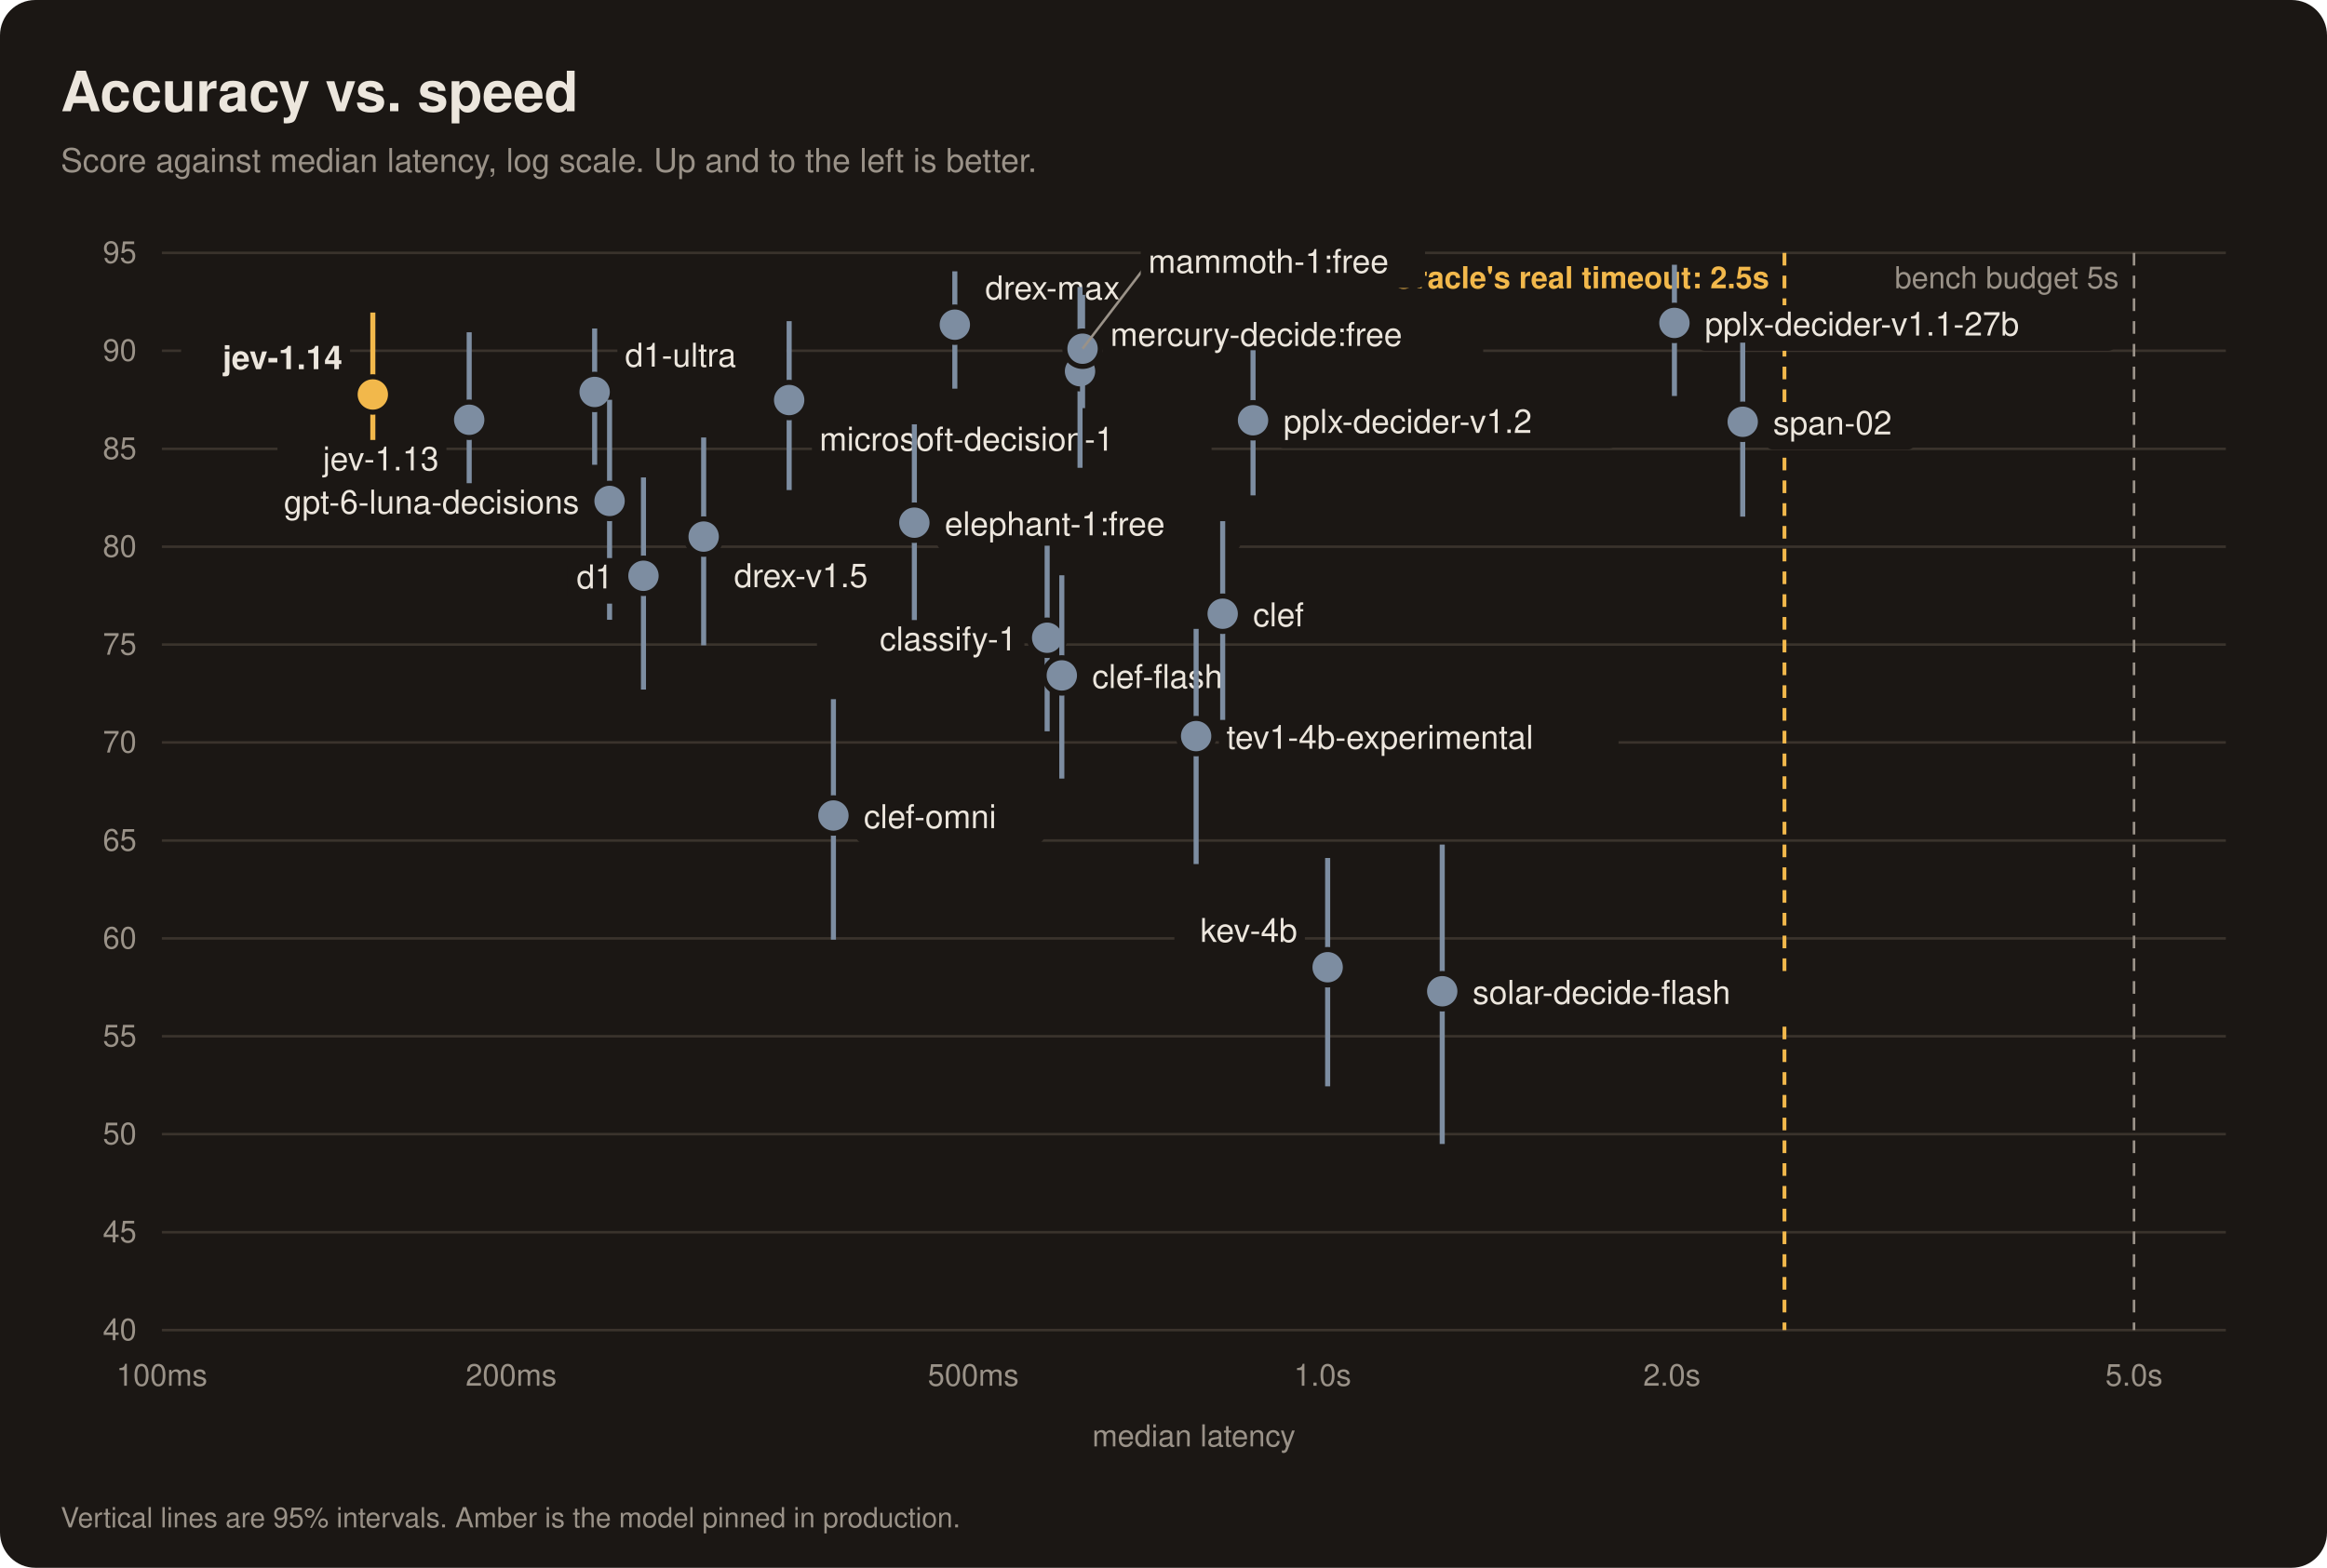
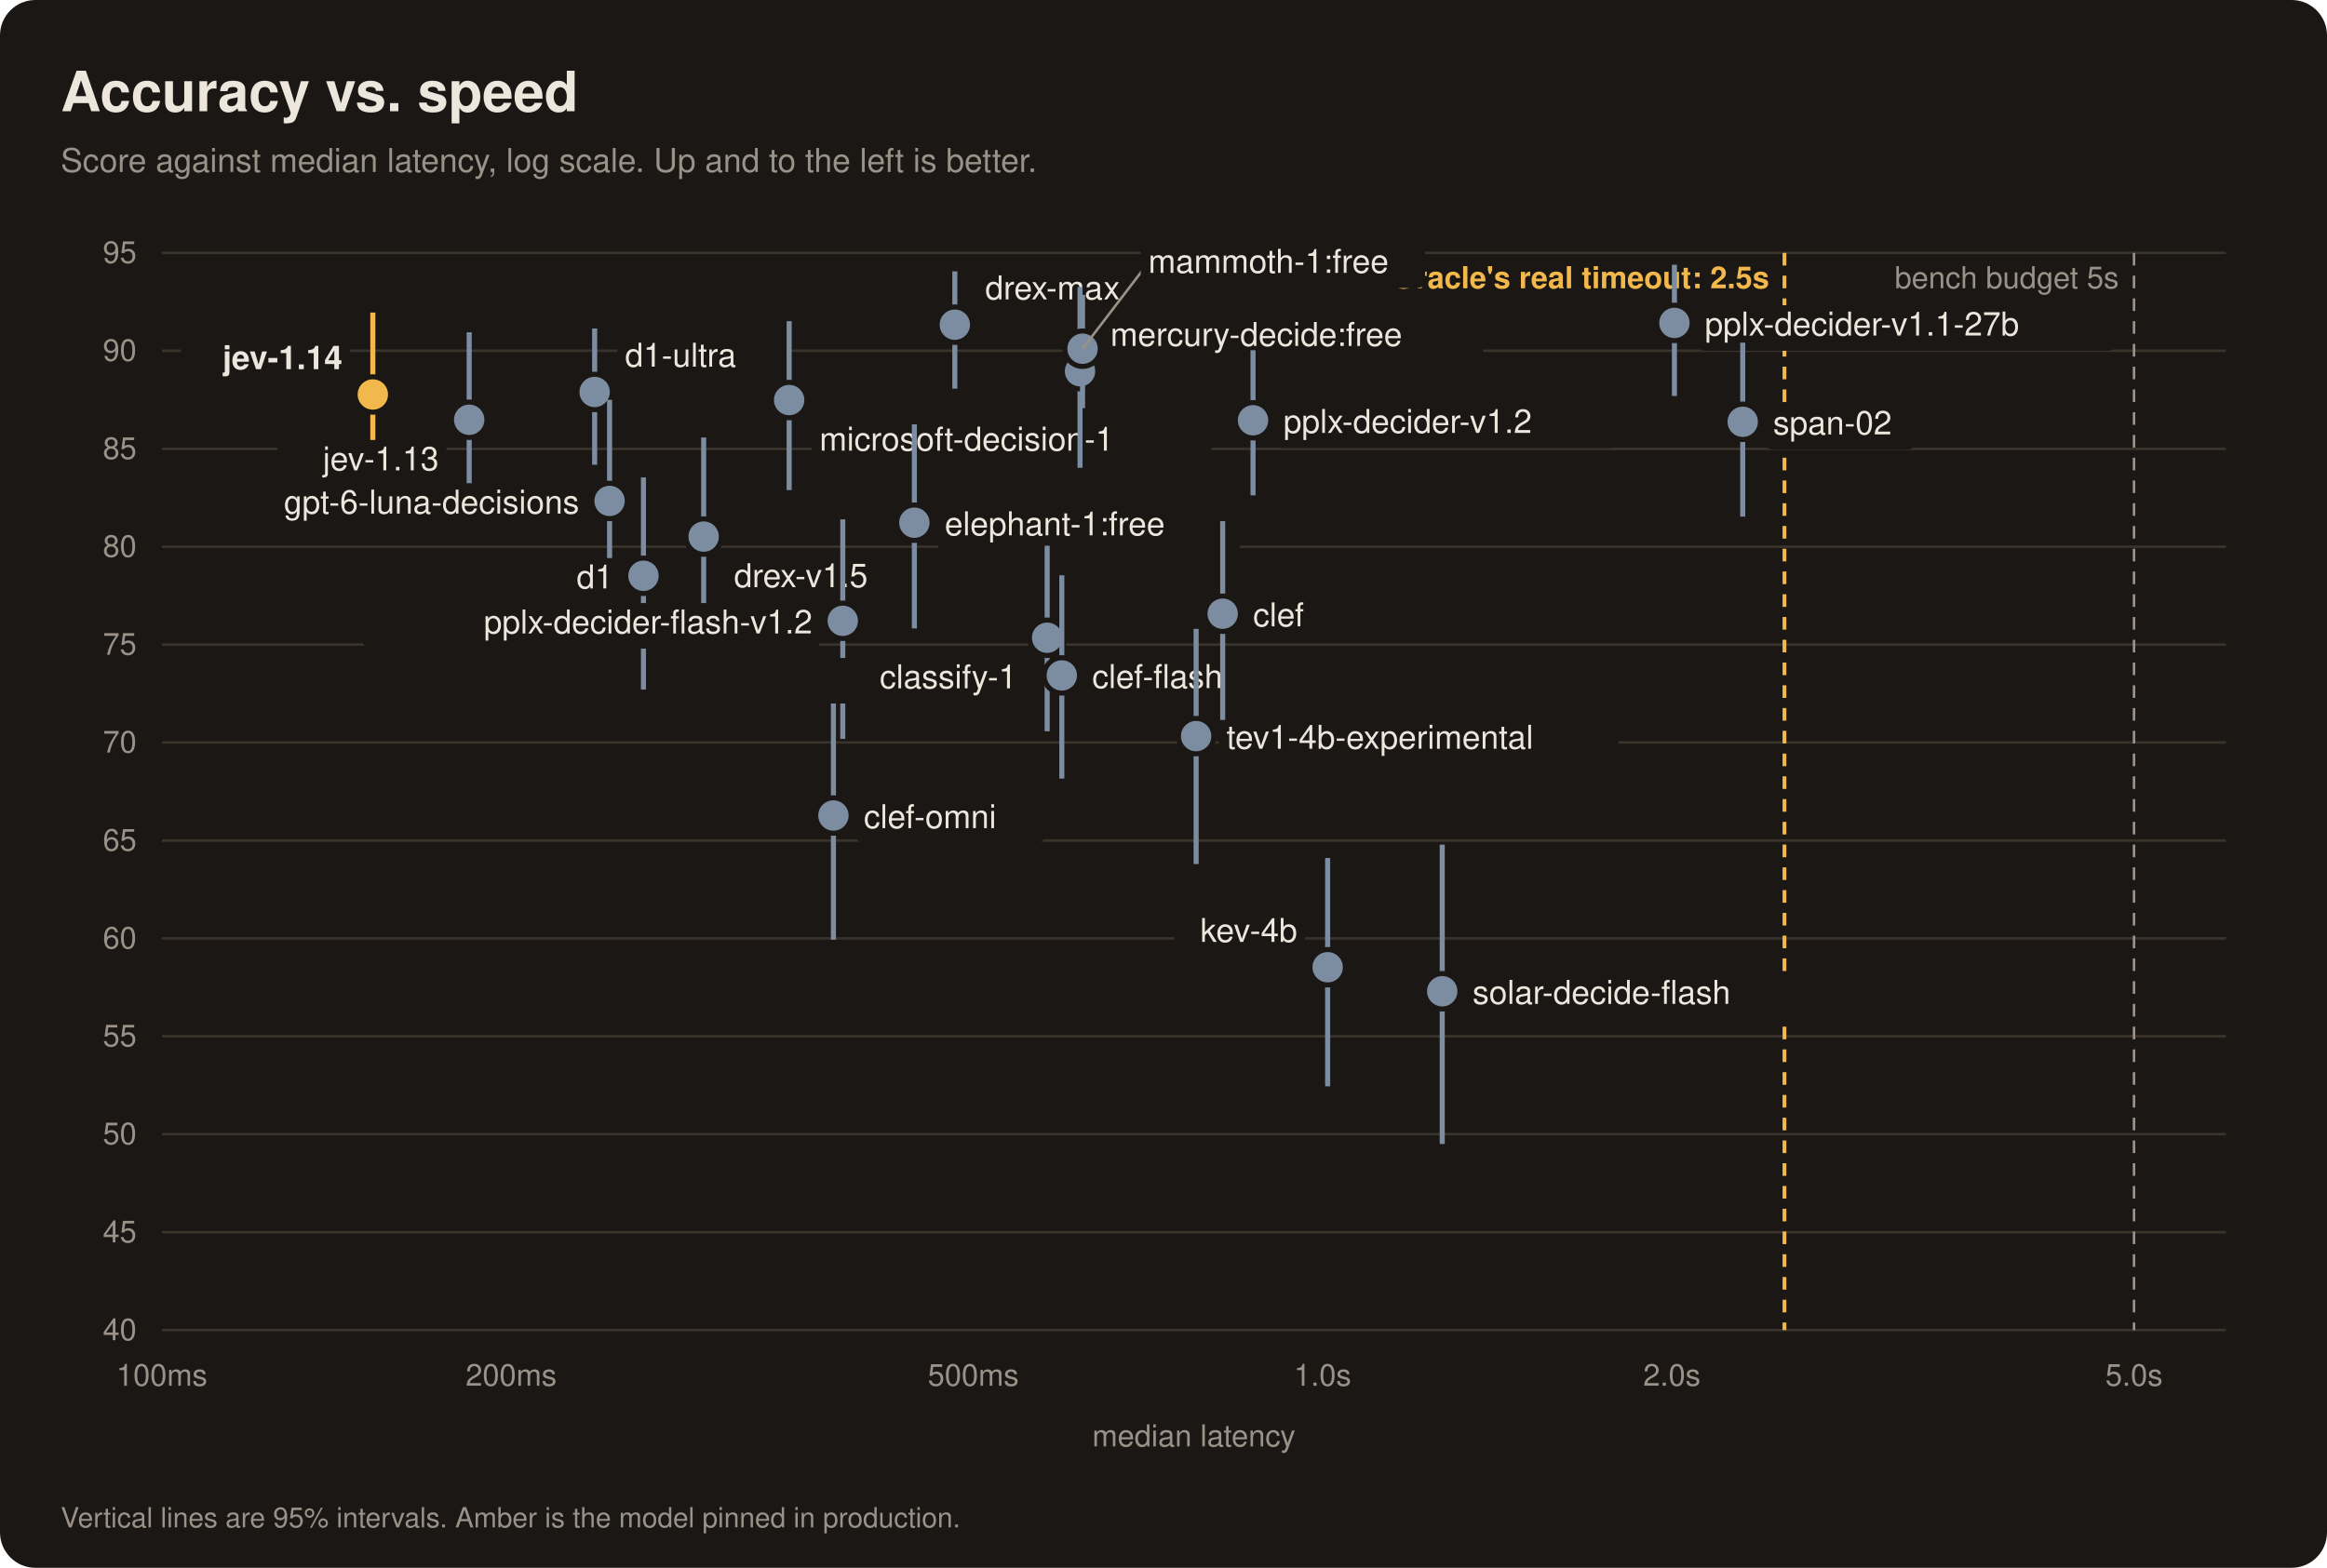
<svg xmlns="http://www.w3.org/2000/svg" viewBox="0 0 920 620" width="920" role="img" aria-label="Accuracy vs. speed" font-family="-apple-system,BlinkMacSystemFont,'Segoe UI',Helvetica,Arial,sans-serif">
  <rect width="920" height="620" rx="14" fill="#1b1714" />
  <text x="24.0" y="44.0" font-size="22" font-weight="700" fill="#ece6dd" text-anchor="start">Accuracy vs. speed</text>
  <text x="24.0" y="68.0" font-size="13" font-weight="400" fill="#9a9288" text-anchor="start">Score against median latency, log scale. Up and to the left is better.</text>
  <line x1="64.0" y1="526.0" x2="880.0" y2="526.0" stroke="#3a332c" stroke-width="1.0" />
  <text x="54.0" y="530.0" font-size="12" font-weight="400" fill="#9a9288" text-anchor="end">40</text>
  <line x1="64.0" y1="487.3" x2="880.0" y2="487.3" stroke="#3a332c" stroke-width="1.0" />
  <text x="54.0" y="491.3" font-size="12" font-weight="400" fill="#9a9288" text-anchor="end">45</text>
  <line x1="64.0" y1="448.5" x2="880.0" y2="448.5" stroke="#3a332c" stroke-width="1.0" />
  <text x="54.0" y="452.5" font-size="12" font-weight="400" fill="#9a9288" text-anchor="end">50</text>
  <line x1="64.0" y1="409.8" x2="880.0" y2="409.8" stroke="#3a332c" stroke-width="1.0" />
  <text x="54.0" y="413.8" font-size="12" font-weight="400" fill="#9a9288" text-anchor="end">55</text>
  <line x1="64.0" y1="371.1" x2="880.0" y2="371.1" stroke="#3a332c" stroke-width="1.0" />
  <text x="54.0" y="375.1" font-size="12" font-weight="400" fill="#9a9288" text-anchor="end">60</text>
  <line x1="64.0" y1="332.4" x2="880.0" y2="332.4" stroke="#3a332c" stroke-width="1.0" />
  <text x="54.0" y="336.4" font-size="12" font-weight="400" fill="#9a9288" text-anchor="end">65</text>
  <line x1="64.0" y1="293.6" x2="880.0" y2="293.6" stroke="#3a332c" stroke-width="1.0" />
  <text x="54.0" y="297.6" font-size="12" font-weight="400" fill="#9a9288" text-anchor="end">70</text>
  <line x1="64.0" y1="254.9" x2="880.0" y2="254.9" stroke="#3a332c" stroke-width="1.0" />
  <text x="54.0" y="258.9" font-size="12" font-weight="400" fill="#9a9288" text-anchor="end">75</text>
  <line x1="64.0" y1="216.2" x2="880.0" y2="216.2" stroke="#3a332c" stroke-width="1.0" />
  <text x="54.0" y="220.2" font-size="12" font-weight="400" fill="#9a9288" text-anchor="end">80</text>
  <line x1="64.0" y1="177.5" x2="880.0" y2="177.5" stroke="#3a332c" stroke-width="1.0" />
  <text x="54.0" y="181.5" font-size="12" font-weight="400" fill="#9a9288" text-anchor="end">85</text>
  <line x1="64.0" y1="138.7" x2="880.0" y2="138.7" stroke="#3a332c" stroke-width="1.0" />
  <text x="54.0" y="142.7" font-size="12" font-weight="400" fill="#9a9288" text-anchor="end">90</text>
  <line x1="64.0" y1="100.0" x2="880.0" y2="100.0" stroke="#3a332c" stroke-width="1.0" />
  <text x="54.0" y="104.0" font-size="12" font-weight="400" fill="#9a9288" text-anchor="end">95</text>
  <text x="64.0" y="548.0" font-size="12" font-weight="400" fill="#9a9288" text-anchor="middle">100ms</text>
  <text x="202.1" y="548.0" font-size="12" font-weight="400" fill="#9a9288" text-anchor="middle">200ms</text>
  <text x="384.8" y="548.0" font-size="12" font-weight="400" fill="#9a9288" text-anchor="middle">500ms</text>
  <text x="522.9" y="548.0" font-size="12" font-weight="400" fill="#9a9288" text-anchor="middle">1.0s</text>
  <text x="661.0" y="548.0" font-size="12" font-weight="400" fill="#9a9288" text-anchor="middle">2.0s</text>
  <text x="843.7" y="548.0" font-size="12" font-weight="400" fill="#9a9288" text-anchor="middle">5.0s</text>
  <text x="472.0" y="572.0" font-size="12" font-weight="400" fill="#9a9288" text-anchor="middle">median latency</text>
  <line x1="705.5" y1="100.0" x2="705.5" y2="526.0" stroke="#f2b84b" stroke-width="1.5" stroke-dasharray="5 4" />
  <text x="699.5" y="114.0" font-size="12" font-weight="600" fill="#f2b84b" text-anchor="end">Oracle's real timeout: 2.5s</text>
  <line x1="843.7" y1="100.0" x2="843.7" y2="526.0" stroke="#9a9288" stroke-width="1.0" stroke-dasharray="5 4" />
  <text x="837.7" y="114.0" font-size="12" font-weight="400" fill="#9a9288" text-anchor="end">bench budget 5s</text>
  <line x1="147.4" y1="191.3" x2="147.4" y2="123.6" stroke="#f2b84b" stroke-width="2.0" />
  <circle cx="147.4" cy="156.0" r="7" fill="#f2b84b" stroke="#1b1714" stroke-width="2" />
  <rect x="71.6" y="134.0" width="66.8" height="18.0" rx="3.0" fill="#1b1714" />
  <text x="135.4" y="146.0" font-size="13" font-weight="700" fill="#ece6dd" text-anchor="end">jev-1.14</text>
  <line x1="185.5" y1="205.3" x2="185.5" y2="131.4" stroke="#7d8da1" stroke-width="2.0" />
  <circle cx="185.5" cy="166.0" r="7" fill="#7d8da1" stroke="#1b1714" stroke-width="2" />
  <rect x="109.7" y="174.0" width="66.8" height="18.0" rx="3.0" fill="#1b1714" />
  <text x="173.5" y="186.0" font-size="13" font-weight="500" fill="#ece6dd" text-anchor="end">jev-1.13</text>
  <line x1="235.1" y1="183.8" x2="235.1" y2="129.9" stroke="#7d8da1" stroke-width="2.0" />
  <circle cx="235.1" cy="155.0" r="7" fill="#7d8da1" stroke="#1b1714" stroke-width="2" />
  <rect x="244.1" y="133.0" width="66.8" height="18.0" rx="3.0" fill="#1b1714" />
  <text x="247.1" y="145.0" font-size="13" font-weight="500" fill="#ece6dd" text-anchor="start">d1-ultra</text>
  <line x1="241.0" y1="245.1" x2="241.0" y2="158.1" stroke="#7d8da1" stroke-width="2.0" />
  <circle cx="241.0" cy="198.1" r="7" fill="#7d8da1" stroke="#1b1714" stroke-width="2" />
  <rect x="74.0" y="191.1" width="158.0" height="18.0" rx="3.0" fill="#1b1714" />
  <text x="229.0" y="203.1" font-size="13" font-weight="500" fill="#ece6dd" text-anchor="end">gpt-6-luna-decisions</text>
  <line x1="254.4" y1="272.7" x2="254.4" y2="188.8" stroke="#7d8da1" stroke-width="2.0" />
  <circle cx="254.4" cy="227.7" r="7" fill="#7d8da1" stroke="#1b1714" stroke-width="2" />
  <rect x="224.2" y="220.7" width="21.2" height="18.0" rx="3.0" fill="#1b1714" />
  <text x="242.4" y="232.7" font-size="13" font-weight="500" fill="#ece6dd" text-anchor="end">d1</text>
  <line x1="278.2" y1="255.2" x2="278.2" y2="173.0" stroke="#7d8da1" stroke-width="2.0" />
  <circle cx="278.2" cy="212.2" r="7" fill="#7d8da1" stroke="#1b1714" stroke-width="2" />
  <rect x="287.2" y="220.2" width="74.4" height="18.0" rx="3.0" fill="#1b1714" />
  <text x="290.2" y="232.2" font-size="13" font-weight="500" fill="#ece6dd" text-anchor="start">drex-v1.5</text>
  <line x1="312.0" y1="193.8" x2="312.0" y2="127.0" stroke="#7d8da1" stroke-width="2.0" />
  <circle cx="312.0" cy="158.2" r="7" fill="#7d8da1" stroke="#1b1714" stroke-width="2" />
  <rect x="321.0" y="166.2" width="158.0" height="18.0" rx="3.0" fill="#1b1714" />
  <text x="324.0" y="178.2" font-size="13" font-weight="500" fill="#ece6dd" text-anchor="start">microsoft-decision-1</text>
  <line x1="329.5" y1="371.6" x2="329.5" y2="276.5" stroke="#7d8da1" stroke-width="2.0" />
  <circle cx="329.5" cy="322.5" r="7" fill="#7d8da1" stroke="#1b1714" stroke-width="2" />
  <rect x="338.5" y="315.5" width="74.4" height="18.0" rx="3.0" fill="#1b1714" />
  <text x="341.5" y="327.5" font-size="13" font-weight="500" fill="#ece6dd" text-anchor="start">clef-omni</text>
+   <line x1="333.2" y1="292.2" x2="333.2" y2="205.4" stroke="#7d8da1" stroke-width="2.0" />
+   <circle cx="333.2" cy="245.5" r="7" fill="#7d8da1" stroke="#1b1714" stroke-width="2" />
+   <rect x="143.4" y="238.5" width="180.8" height="18.0" rx="3.0" fill="#1b1714" />
+   <text x="321.2" y="250.5" font-size="13" font-weight="500" fill="#ece6dd" text-anchor="end">pplx-decider-flash-v1.2</text>
  <line x1="361.5" y1="248.5" x2="361.5" y2="167.8" stroke="#7d8da1" stroke-width="2.0" />
  <circle cx="361.5" cy="206.7" r="7" fill="#7d8da1" stroke="#1b1714" stroke-width="2" />
  <rect x="370.5" y="199.7" width="120.0" height="18.0" rx="3.0" fill="#1b1714" />
  <text x="373.5" y="211.7" font-size="13" font-weight="500" fill="#ece6dd" text-anchor="start">elephant-1:free</text>
  <line x1="377.5" y1="153.7" x2="377.5" y2="107.3" stroke="#7d8da1" stroke-width="2.0" />
  <circle cx="377.5" cy="128.4" r="7" fill="#7d8da1" stroke="#1b1714" stroke-width="2" />
  <rect x="386.5" y="106.4" width="66.8" height="18.0" rx="3.0" fill="#1b1714" />
  <text x="389.5" y="118.4" font-size="13" font-weight="500" fill="#ece6dd" text-anchor="start">drex-max</text>
  <line x1="414.0" y1="289.2" x2="414.0" y2="215.8" stroke="#7d8da1" stroke-width="2.0" />
  <circle cx="414.0" cy="252.2" r="7" fill="#7d8da1" stroke="#1b1714" stroke-width="2" />
-   <rect x="323.0" y="245.2" width="82.0" height="18.0" rx="3.0" fill="#1b1714" />
-   <text x="402.0" y="257.2" font-size="13" font-weight="500" fill="#ece6dd" text-anchor="end">classify-1</text>
+   <rect x="323.0" y="260.2" width="82.0" height="18.0" rx="3.0" fill="#1b1714" />
+   <text x="402.0" y="272.2" font-size="13" font-weight="500" fill="#ece6dd" text-anchor="end">classify-1</text>
  <line x1="419.8" y1="307.9" x2="419.8" y2="227.5" stroke="#7d8da1" stroke-width="2.0" />
  <circle cx="419.8" cy="267.1" r="7" fill="#7d8da1" stroke="#1b1714" stroke-width="2" />
  <rect x="428.8" y="260.1" width="82.0" height="18.0" rx="3.0" fill="#1b1714" />
  <text x="431.8" y="272.1" font-size="13" font-weight="500" fill="#ece6dd" text-anchor="start">clef-flash</text>
  <line x1="427.0" y1="185.0" x2="427.0" y2="113.5" stroke="#7d8da1" stroke-width="2.0" />
  <circle cx="427.0" cy="146.8" r="7" fill="#7d8da1" stroke="#1b1714" stroke-width="2" />
  <rect x="436.0" y="124.8" width="150.4" height="18.0" rx="3.0" fill="#1b1714" />
  <text x="439.0" y="136.8" font-size="13" font-weight="500" fill="#ece6dd" text-anchor="start">mercury-decide:free</text>
  <line x1="428.0" y1="161.4" x2="428.0" y2="116.6" stroke="#7d8da1" stroke-width="2.0" />
  <circle cx="428.0" cy="137.9" r="7" fill="#7d8da1" stroke="#1b1714" stroke-width="2" />
  <line x1="428.0" y1="137.9" x2="454.0" y2="103.9" stroke="#9a9288" stroke-width="1.0" />
  <rect x="451.0" y="95.9" width="112.4" height="18.0" rx="3.0" fill="#1b1714" />
  <text x="454.0" y="107.9" font-size="13" font-weight="500" fill="#ece6dd" text-anchor="start">mammoth-1:free</text>
  <line x1="472.9" y1="341.7" x2="472.9" y2="248.7" stroke="#7d8da1" stroke-width="2.0" />
  <circle cx="472.9" cy="291.1" r="7" fill="#7d8da1" stroke="#1b1714" stroke-width="2" />
  <rect x="481.9" y="284.1" width="158.0" height="18.0" rx="3.0" fill="#1b1714" />
  <text x="484.9" y="296.1" font-size="13" font-weight="500" fill="#ece6dd" text-anchor="start">tev1-4b-experimental</text>
  <line x1="483.4" y1="284.7" x2="483.4" y2="206.1" stroke="#7d8da1" stroke-width="2.0" />
  <circle cx="483.4" cy="242.7" r="7" fill="#7d8da1" stroke="#1b1714" stroke-width="2" />
  <rect x="492.4" y="235.7" width="36.4" height="18.0" rx="3.0" fill="#1b1714" />
  <text x="495.4" y="247.7" font-size="13" font-weight="500" fill="#ece6dd" text-anchor="start">clef</text>
  <line x1="495.4" y1="195.9" x2="495.4" y2="138.5" stroke="#7d8da1" stroke-width="2.0" />
  <circle cx="495.4" cy="166.2" r="7" fill="#7d8da1" stroke="#1b1714" stroke-width="2" />
  <rect x="504.4" y="159.2" width="135.2" height="18.0" rx="3.0" fill="#1b1714" />
  <text x="507.4" y="171.2" font-size="13" font-weight="500" fill="#ece6dd" text-anchor="start">pplx-decider-v1.2</text>
  <line x1="524.9" y1="429.6" x2="524.9" y2="339.3" stroke="#7d8da1" stroke-width="2.0" />
  <circle cx="524.9" cy="382.5" r="7" fill="#7d8da1" stroke="#1b1714" stroke-width="2" />
  <rect x="464.3" y="360.5" width="51.6" height="18.0" rx="3.0" fill="#1b1714" />
  <text x="512.9" y="372.5" font-size="13" font-weight="500" fill="#ece6dd" text-anchor="end">kev-4b</text>
  <line x1="570.2" y1="452.4" x2="570.2" y2="334.0" stroke="#7d8da1" stroke-width="2.0" />
  <circle cx="570.2" cy="392.0" r="7" fill="#7d8da1" stroke="#1b1714" stroke-width="2" />
  <rect x="579.2" y="385.0" width="142.8" height="18.0" rx="3.0" fill="#1b1714" />
  <text x="582.2" y="397.0" font-size="13" font-weight="500" fill="#ece6dd" text-anchor="start">solar-decide-flash</text>
  <line x1="662.0" y1="156.6" x2="662.0" y2="104.7" stroke="#7d8da1" stroke-width="2.0" />
  <circle cx="662.0" cy="127.7" r="7" fill="#7d8da1" stroke="#1b1714" stroke-width="2" />
  <rect x="671.0" y="120.7" width="165.6" height="18.0" rx="3.0" fill="#1b1714" />
  <text x="674.0" y="132.7" font-size="13" font-weight="500" fill="#ece6dd" text-anchor="start">pplx-decider-v1.1-27b</text>
  <line x1="689.0" y1="204.3" x2="689.0" y2="135.5" stroke="#7d8da1" stroke-width="2.0" />
  <circle cx="689.0" cy="166.8" r="7" fill="#7d8da1" stroke="#1b1714" stroke-width="2" />
  <rect x="698.0" y="159.8" width="59.2" height="18.0" rx="3.0" fill="#1b1714" />
  <text x="701.0" y="171.8" font-size="13" font-weight="500" fill="#ece6dd" text-anchor="start">span-02</text>
  <text x="24.0" y="604.0" font-size="11" font-weight="400" fill="#9a9288" text-anchor="start">Vertical lines are 95% intervals. Amber is the model pinned in production.</text>
</svg>
